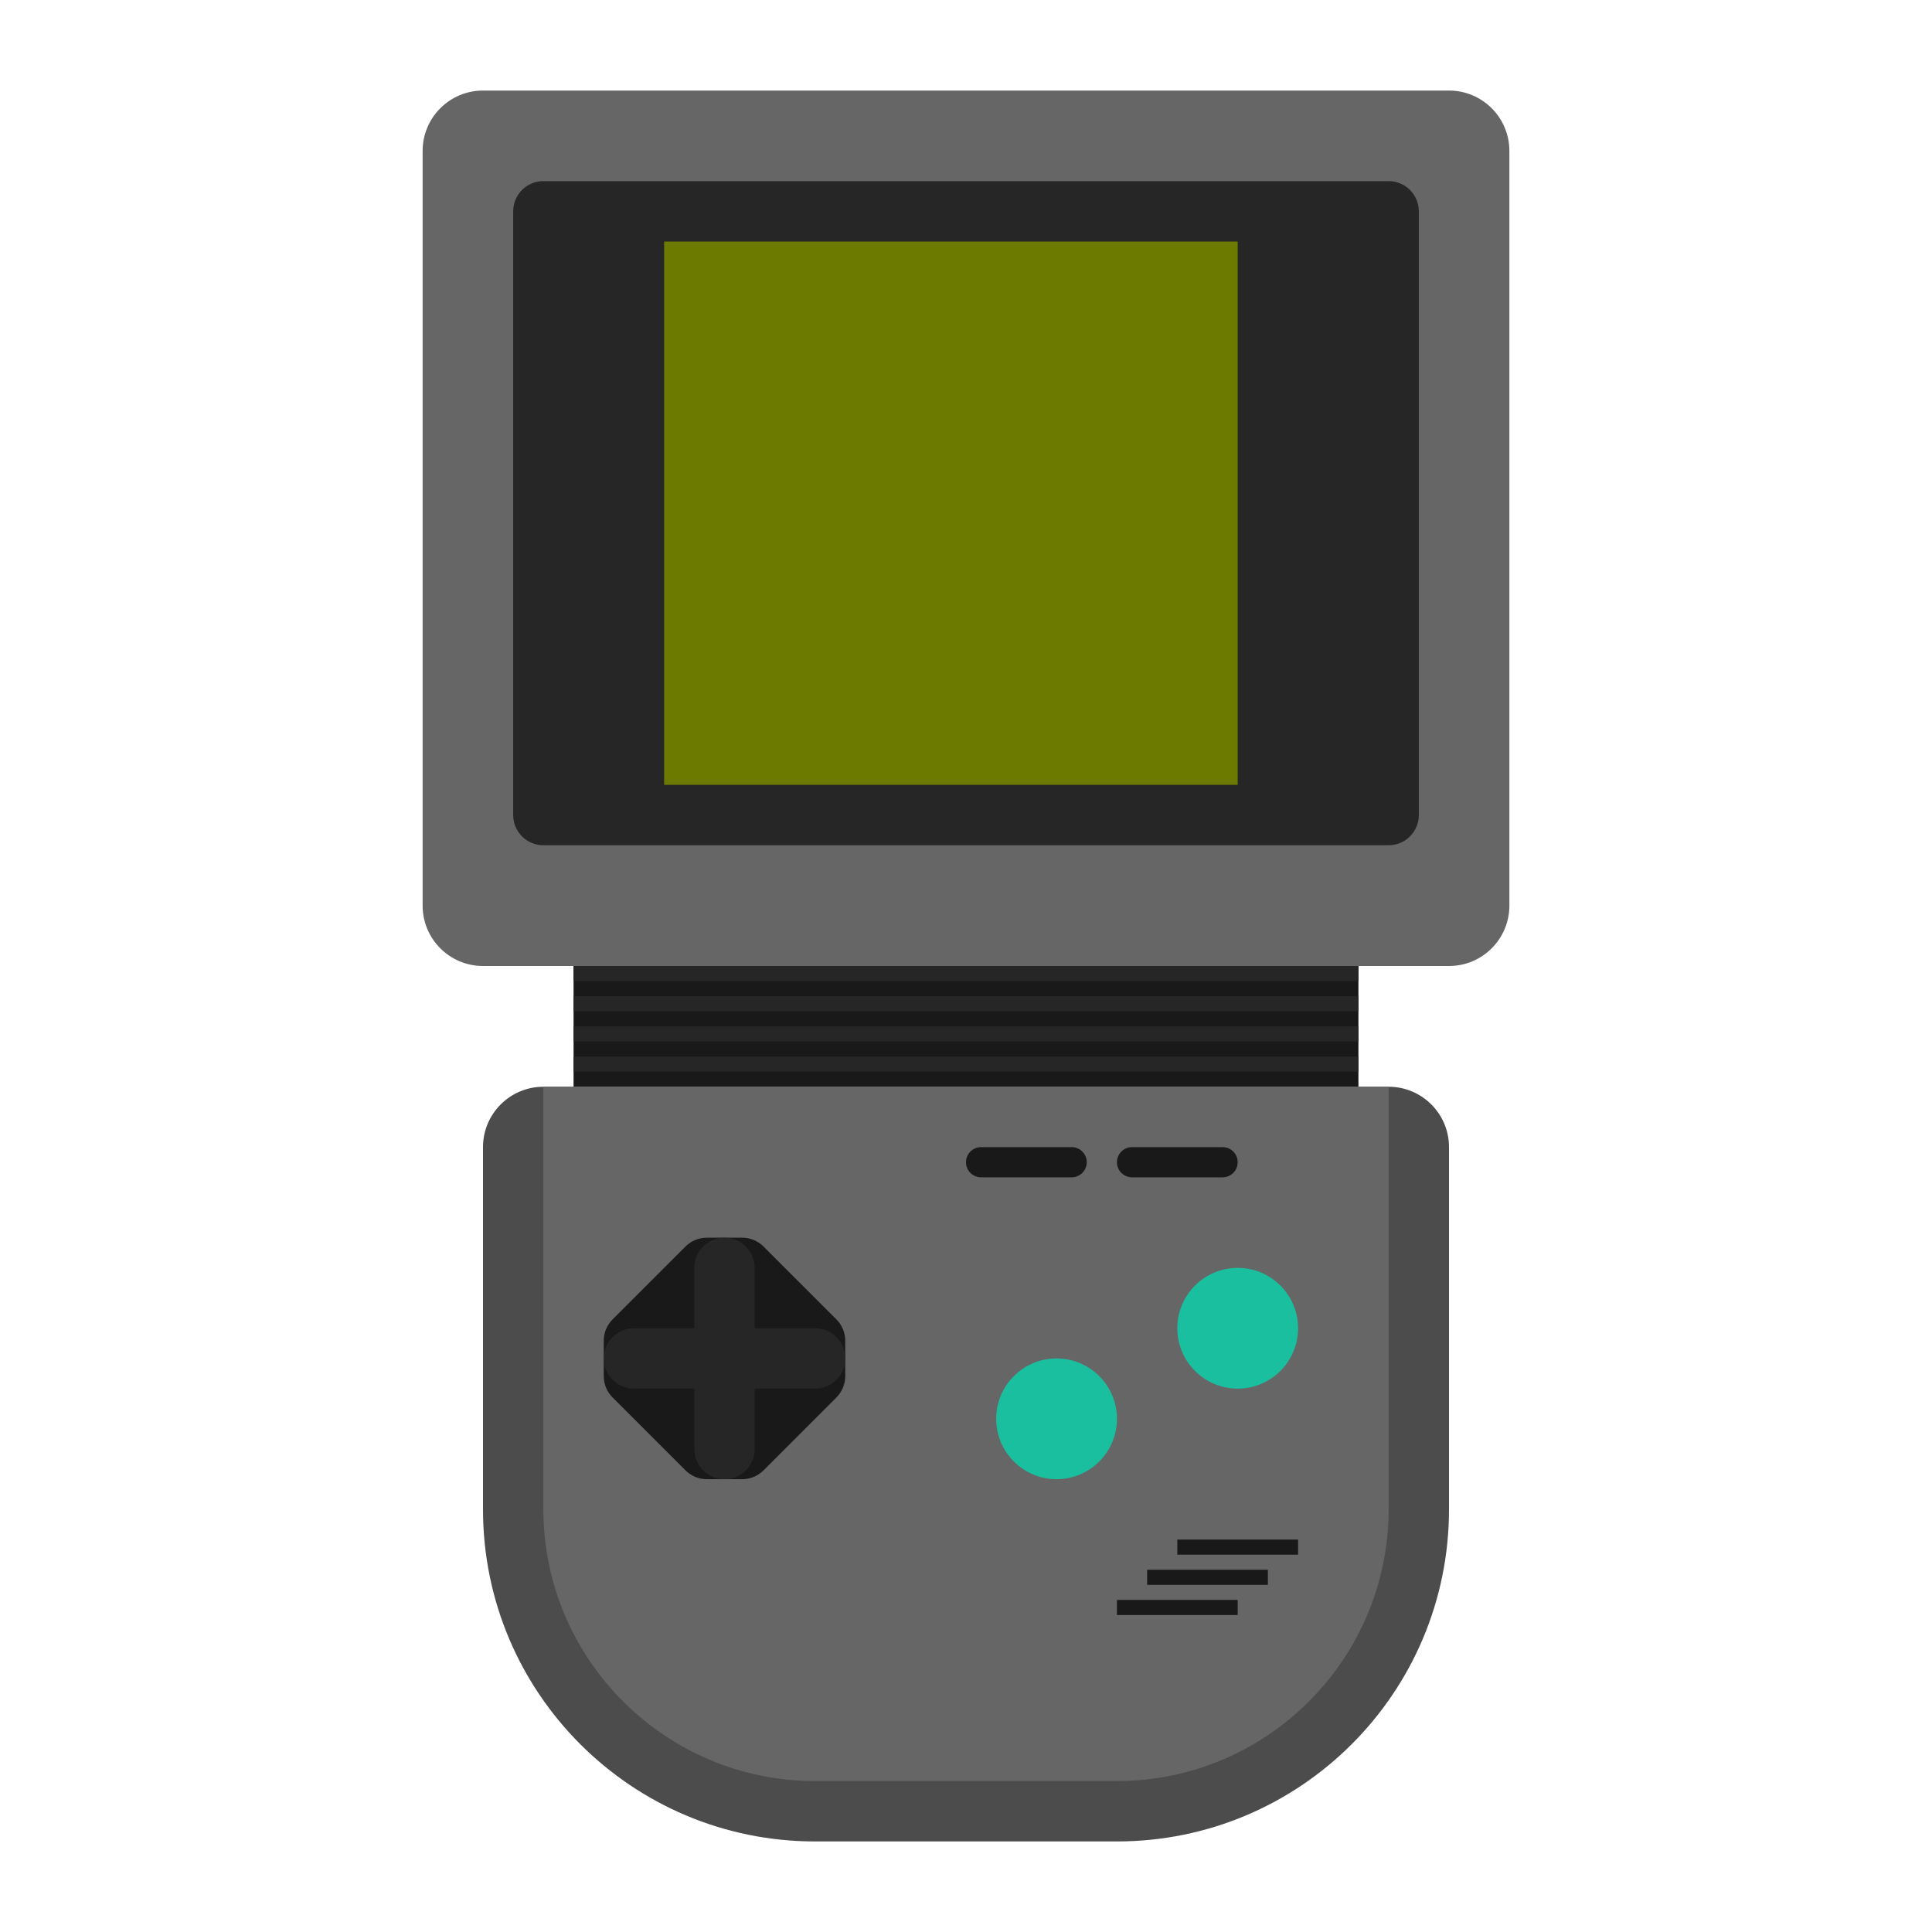
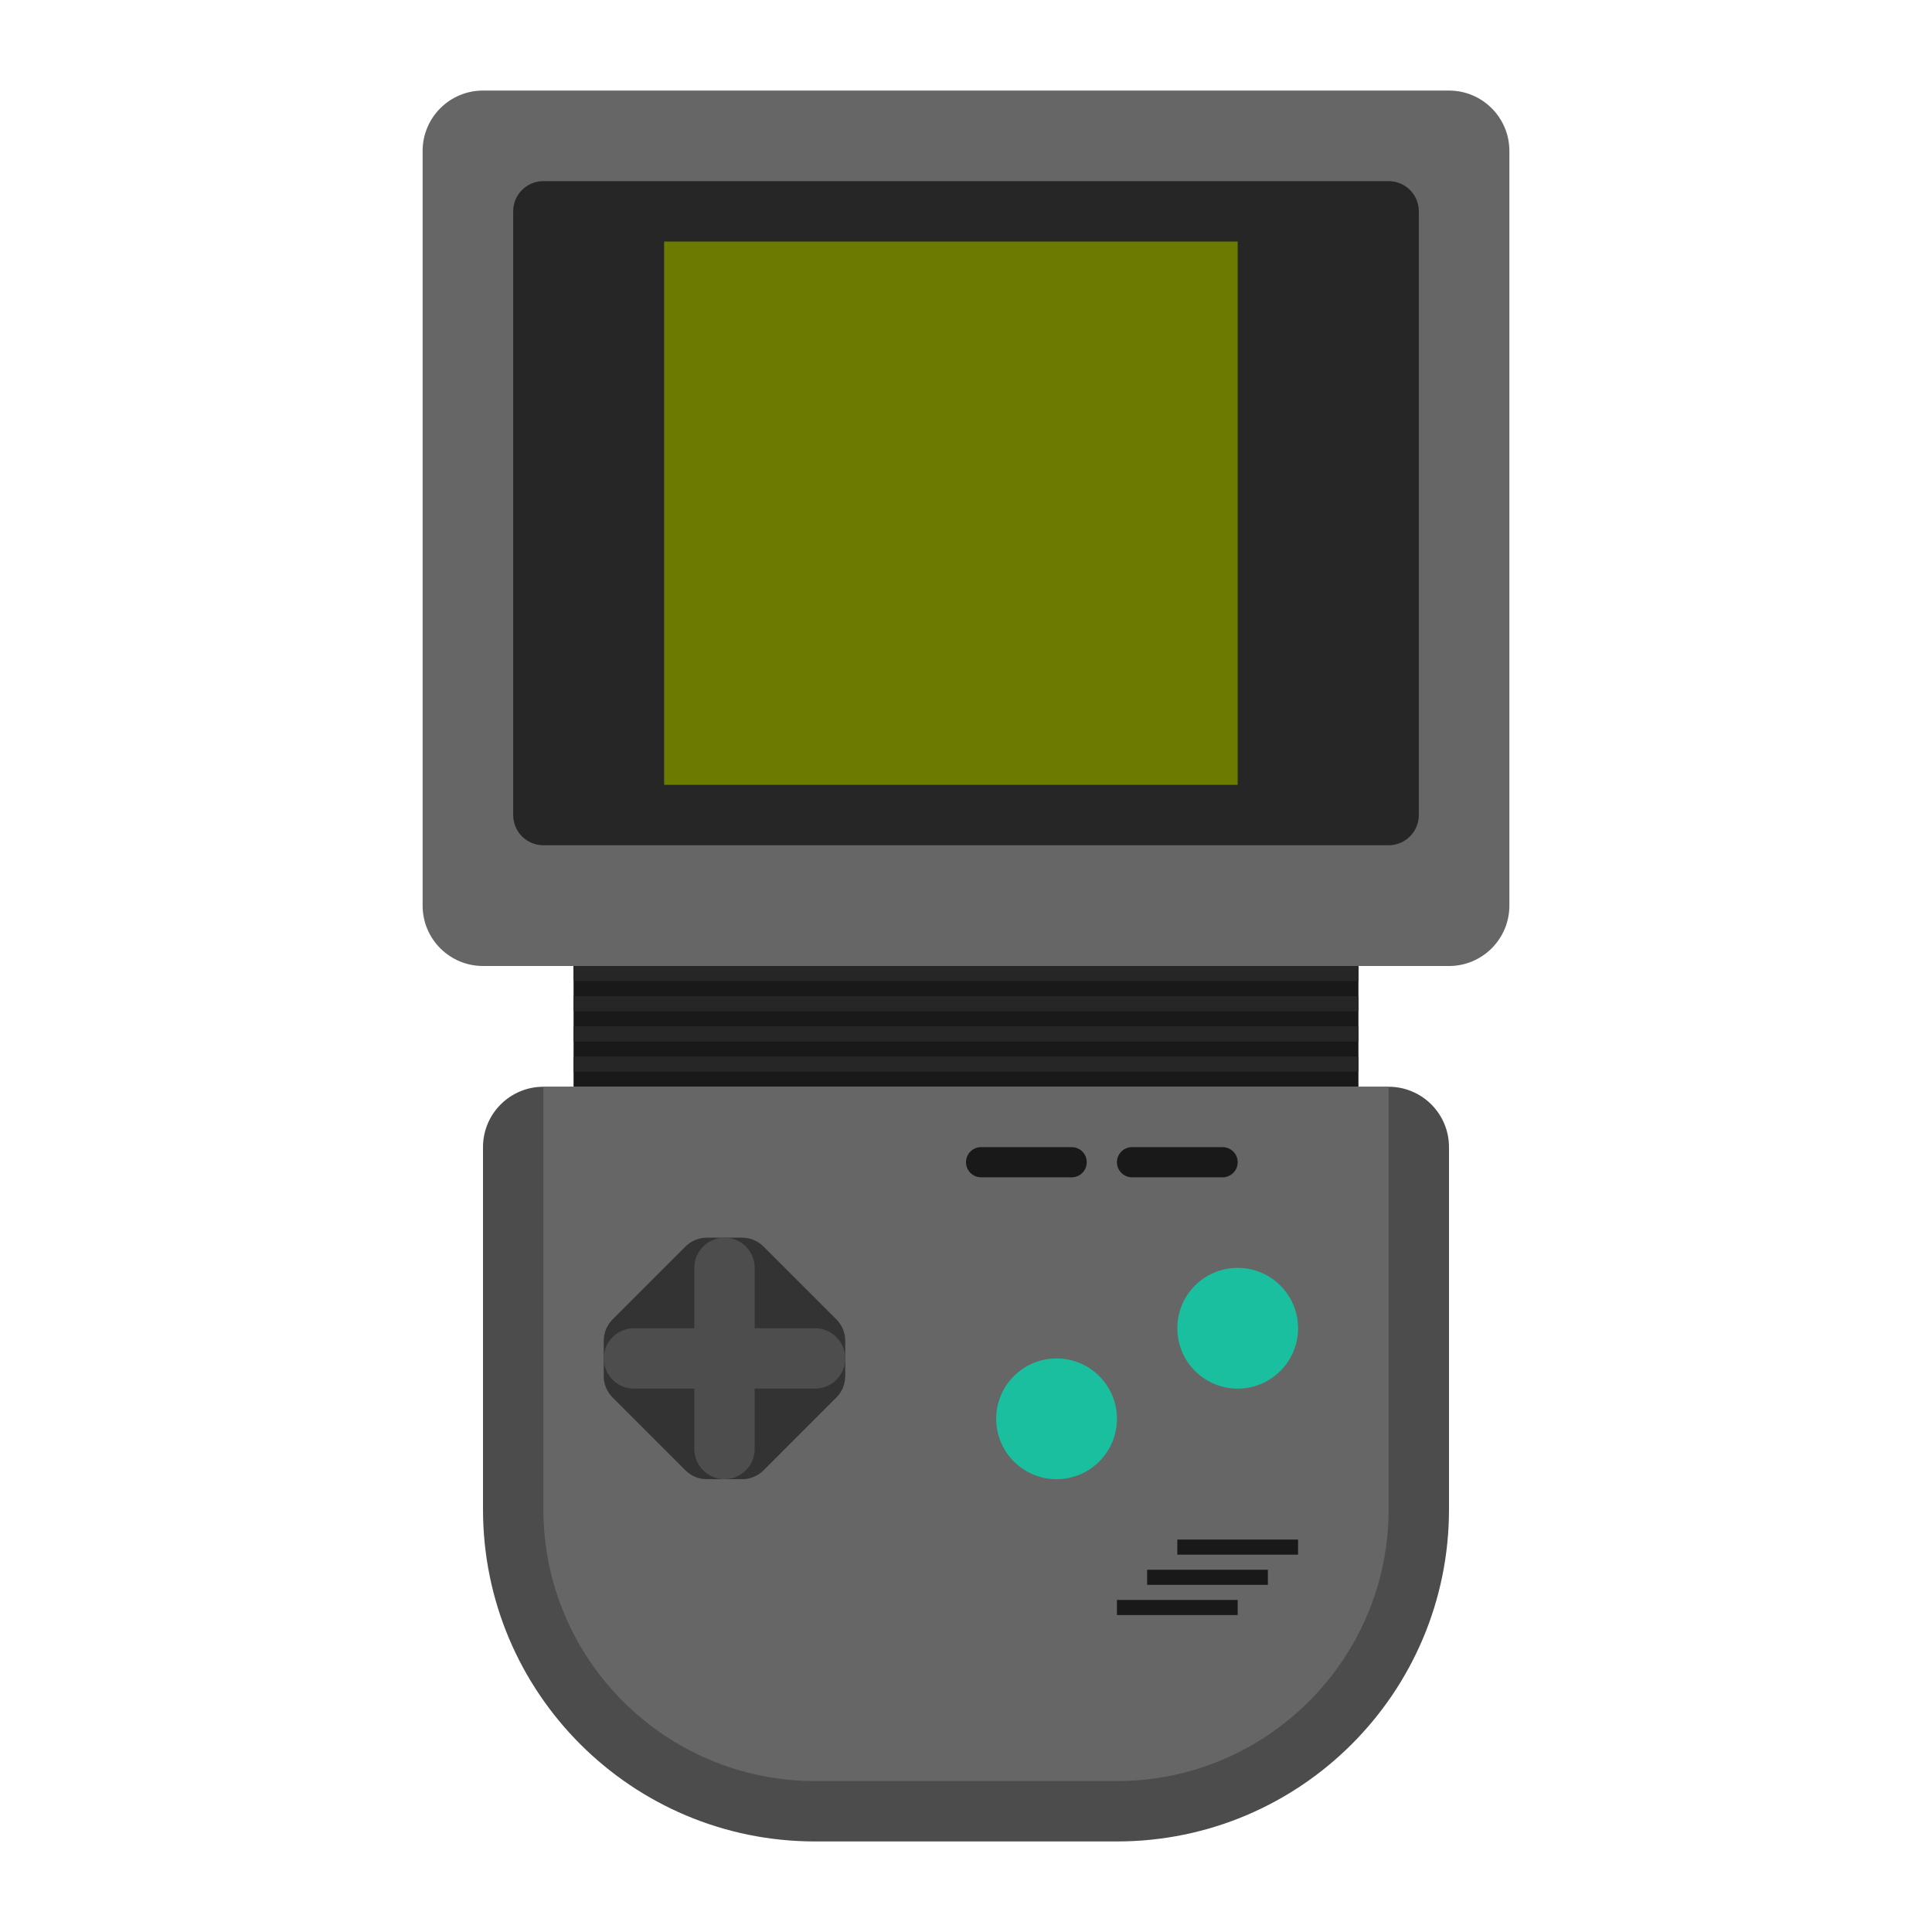
<svg xmlns="http://www.w3.org/2000/svg" viewBox="0 0 341.333 341.333" height="341.333" width="341.333" xml:space="preserve" id="svg2" version="1.1">
  <defs id="defs6">
    <clipPath id="clipPath18" clipPathUnits="userSpaceOnUse">
      <path id="path16" d="M 0,256 H 256 V 0 H 0 Z" />
    </clipPath>
    <clipPath id="clipPath26" clipPathUnits="userSpaceOnUse">
      <path id="path24" d="M 48,252 H 208 V 4 H 48 Z" />
    </clipPath>
  </defs>
  <g id="g22" transform="matrix(1.333333,0,0,-1.333333,0,341.3333)" />
  <path id="path38" style="fill:#666666;fill-opacity:1;fill-rule:nonzero;stroke:none;stroke-width:1.333" d="M 256,170.667 H 85.333 c -5.891,0 -10.667,-4.776 -10.667,-10.667 V 26.667 c 0,-5.891 4.776,-10.667 10.667,-10.667 H 256 c 5.891,0 10.667,4.776 10.667,10.667 V 160 c 0,5.891 -4.776,10.667 -10.667,10.667" />
  <path id="path42" style="fill:#262626;fill-opacity:1;fill-rule:nonzero;stroke:none;stroke-width:1.333" d="M 245.333,149.333 H 96 c -2.945,0 -5.333,-2.388 -5.333,-5.333 V 37.333 C 90.667,34.388 93.055,32 96,32 h 149.333 c 2.945,0 5.333,2.388 5.333,5.333 V 144 c 0,2.945 -2.388,5.333 -5.333,5.333" />
  <path d="M 218.667,138.667 H 117.333 V 42.667 h 101.333 z" style="fill:#6c7a00;fill-opacity:1;fill-rule:nonzero;stroke:none;stroke-width:1.333;font-variant-east_asian:normal;opacity:1;vector-effect:none;stroke-linecap:butt;stroke-linejoin:miter;stroke-miterlimit:4;stroke-dasharray:none;stroke-dashoffset:0;stroke-opacity:1" id="path44" />
  <path d="M 240,192 H 101.333 v -21.333 h 138.667 z" style="fill:#191919;fill-opacity:1;fill-rule:nonzero;stroke:none;stroke-width:1.333" id="path46" />
  <path d="M 240,178.667 H 101.333 V 176 h 138.667 z" style="fill:#262626;fill-opacity:1;fill-rule:nonzero;stroke:none;stroke-width:1.333" id="path48" />
  <path d="M 240,173.333 H 101.333 v -2.667 h 138.667 z" style="fill:#262626;fill-opacity:1;fill-rule:nonzero;stroke:none;stroke-width:1.333" id="path50" />
  <path d="M 240,184 H 101.333 v -2.667 h 138.667 z" style="fill:#262626;fill-opacity:1;fill-rule:nonzero;stroke:none;stroke-width:1.333" id="path52" />
  <path d="M 240,189.333 H 101.333 v -2.667 h 138.667 z" style="fill:#262626;fill-opacity:1;fill-rule:nonzero;stroke:none;stroke-width:1.333" id="path54" />
  <path id="path58" style="fill:#4c4c4c;fill-opacity:1;fill-rule:nonzero;stroke:none;stroke-width:1.333" d="M 245.333,192 H 96 c -5.891,0 -10.667,4.776 -10.667,10.667 v 64 c 0,32.401 26.265,58.667 58.667,58.667 h 53.333 C 229.735,325.333 256,299.068 256,266.667 V 202.667 C 256,196.776 251.224,192 245.333,192" />
  <path id="path62" style="fill:#666666;fill-opacity:1;fill-rule:nonzero;stroke:none;stroke-width:1.333" d="m 245.333,192 v 74.667 c 0,26.468 -21.532,48 -48,48 H 144 c -26.468,0 -48,-21.532 -48,-48 V 192 h 149.333" />
-   <path id="path66" style="fill:#191919;fill-opacity:1;fill-rule:nonzero;stroke:none;stroke-width:1.333" d="m 147.771,233.104 -12.876,-12.875 c -1,-1 -2.357,-1.563 -3.771,-1.563 h -6.249 c -1.413,0 -2.771,0.563 -3.771,1.563 l -12.876,12.875 c -1,1 -1.563,2.357 -1.563,3.772 v 6.248 c 0,1.415 0.563,2.772 1.563,3.772 l 12.876,12.875 c 1,1 2.357,1.563 3.771,1.563 h 6.249 c 1.413,0 2.771,-0.563 3.771,-1.563 l 12.876,-12.875 c 1,-1 1.561,-2.357 1.561,-3.772 v -6.248 c 0,-1.415 -0.561,-2.772 -1.561,-3.772" />
-   <path id="path70" style="fill:#262626;fill-opacity:1;fill-rule:nonzero;stroke:none;stroke-width:1.333" d="M 144,234.667 H 133.333 V 224 c 0,-2.945 -2.388,-5.333 -5.333,-5.333 -2.945,0 -5.333,2.388 -5.333,5.333 v 10.667 H 112 c -2.945,0 -5.333,2.388 -5.333,5.333 0,2.945 2.388,5.333 5.333,5.333 h 10.667 V 256 c 0,2.945 2.388,5.333 5.333,5.333 2.945,0 5.333,-2.388 5.333,-5.333 V 245.333 H 144 c 2.945,0 5.333,-2.388 5.333,-5.333 0,-2.945 -2.388,-5.333 -5.333,-5.333" />
+   <path id="path66" style="fill:#333333;fill-opacity:1;fill-rule:nonzero;stroke:none;stroke-width:1.333" d="m 147.771,233.104 -12.876,-12.875 c -1,-1 -2.357,-1.563 -3.771,-1.563 h -6.249 c -1.413,0 -2.771,0.563 -3.771,1.563 l -12.876,12.875 c -1,1 -1.563,2.357 -1.563,3.772 v 6.248 c 0,1.415 0.563,2.772 1.563,3.772 l 12.876,12.875 c 1,1 2.357,1.563 3.771,1.563 h 6.249 c 1.413,0 2.771,-0.563 3.771,-1.563 l 12.876,-12.875 c 1,-1 1.561,-2.357 1.561,-3.772 v -6.248 c 0,-1.415 -0.561,-2.772 -1.561,-3.772" />
+   <path id="path70" style="fill:#4d4d4d;fill-opacity:1;fill-rule:nonzero;stroke:none;stroke-width:1.333" d="M 144,234.667 H 133.333 V 224 c 0,-2.945 -2.388,-5.333 -5.333,-5.333 -2.945,0 -5.333,2.388 -5.333,5.333 v 10.667 H 112 c -2.945,0 -5.333,2.388 -5.333,5.333 0,2.945 2.388,5.333 5.333,5.333 h 10.667 V 256 c 0,2.945 2.388,5.333 5.333,5.333 2.945,0 5.333,-2.388 5.333,-5.333 V 245.333 H 144 c 2.945,0 5.333,-2.388 5.333,-5.333 0,-2.945 -2.388,-5.333 -5.333,-5.333" />
  <path id="path74" style="fill:#1abf9f;fill-opacity:1;fill-rule:nonzero;stroke:none;stroke-width:1.333" d="m 197.333,250.667 c 0,5.891 -4.776,10.667 -10.667,10.667 C 180.776,261.333 176,256.557 176,250.667 176,244.776 180.776,240 186.667,240 c 5.891,0 10.667,4.776 10.667,10.667" />
  <path id="path78" style="fill:#1abf9f;fill-opacity:1;fill-rule:nonzero;stroke:none;stroke-width:1.333" d="m 229.333,234.667 c 0,5.891 -4.776,10.667 -10.667,10.667 C 212.776,245.333 208,240.557 208,234.667 208,228.776 212.776,224 218.667,224 c 5.891,0 10.667,4.776 10.667,10.667" />
  <path d="M 229.333,274.667 H 208 V 272 h 21.333 z" style="fill:#191919;fill-opacity:1;fill-rule:nonzero;stroke:none;stroke-width:1.333" id="path80" />
  <path d="m 224,280 h -21.333 v -2.667 h 21.333 z" style="fill:#191919;fill-opacity:1;fill-rule:nonzero;stroke:none;stroke-width:1.333" id="path82" />
  <path d="m 218.667,285.333 h -21.333 v -2.667 h 21.333 z" style="fill:#191919;fill-opacity:1;fill-rule:nonzero;stroke:none;stroke-width:1.333" id="path84" />
  <path id="path88" style="fill:#191919;fill-opacity:1;fill-rule:nonzero;stroke:none;stroke-width:1.333" d="m 216,208 h -16 c -1.472,0 -2.667,-1.195 -2.667,-2.667 0,-1.472 1.195,-2.667 2.667,-2.667 h 16 c 1.472,0 2.667,1.195 2.667,2.667 0,1.472 -1.195,2.667 -2.667,2.667" />
  <path id="path92" style="fill:#191919;fill-opacity:1;fill-rule:nonzero;stroke:none;stroke-width:1.333" d="m 189.333,208 h -16 c -1.472,0 -2.667,-1.195 -2.667,-2.667 0,-1.472 1.195,-2.667 2.667,-2.667 h 16 c 1.472,0 2.667,1.195 2.667,2.667 0,1.472 -1.195,2.667 -2.667,2.667" />
</svg>
